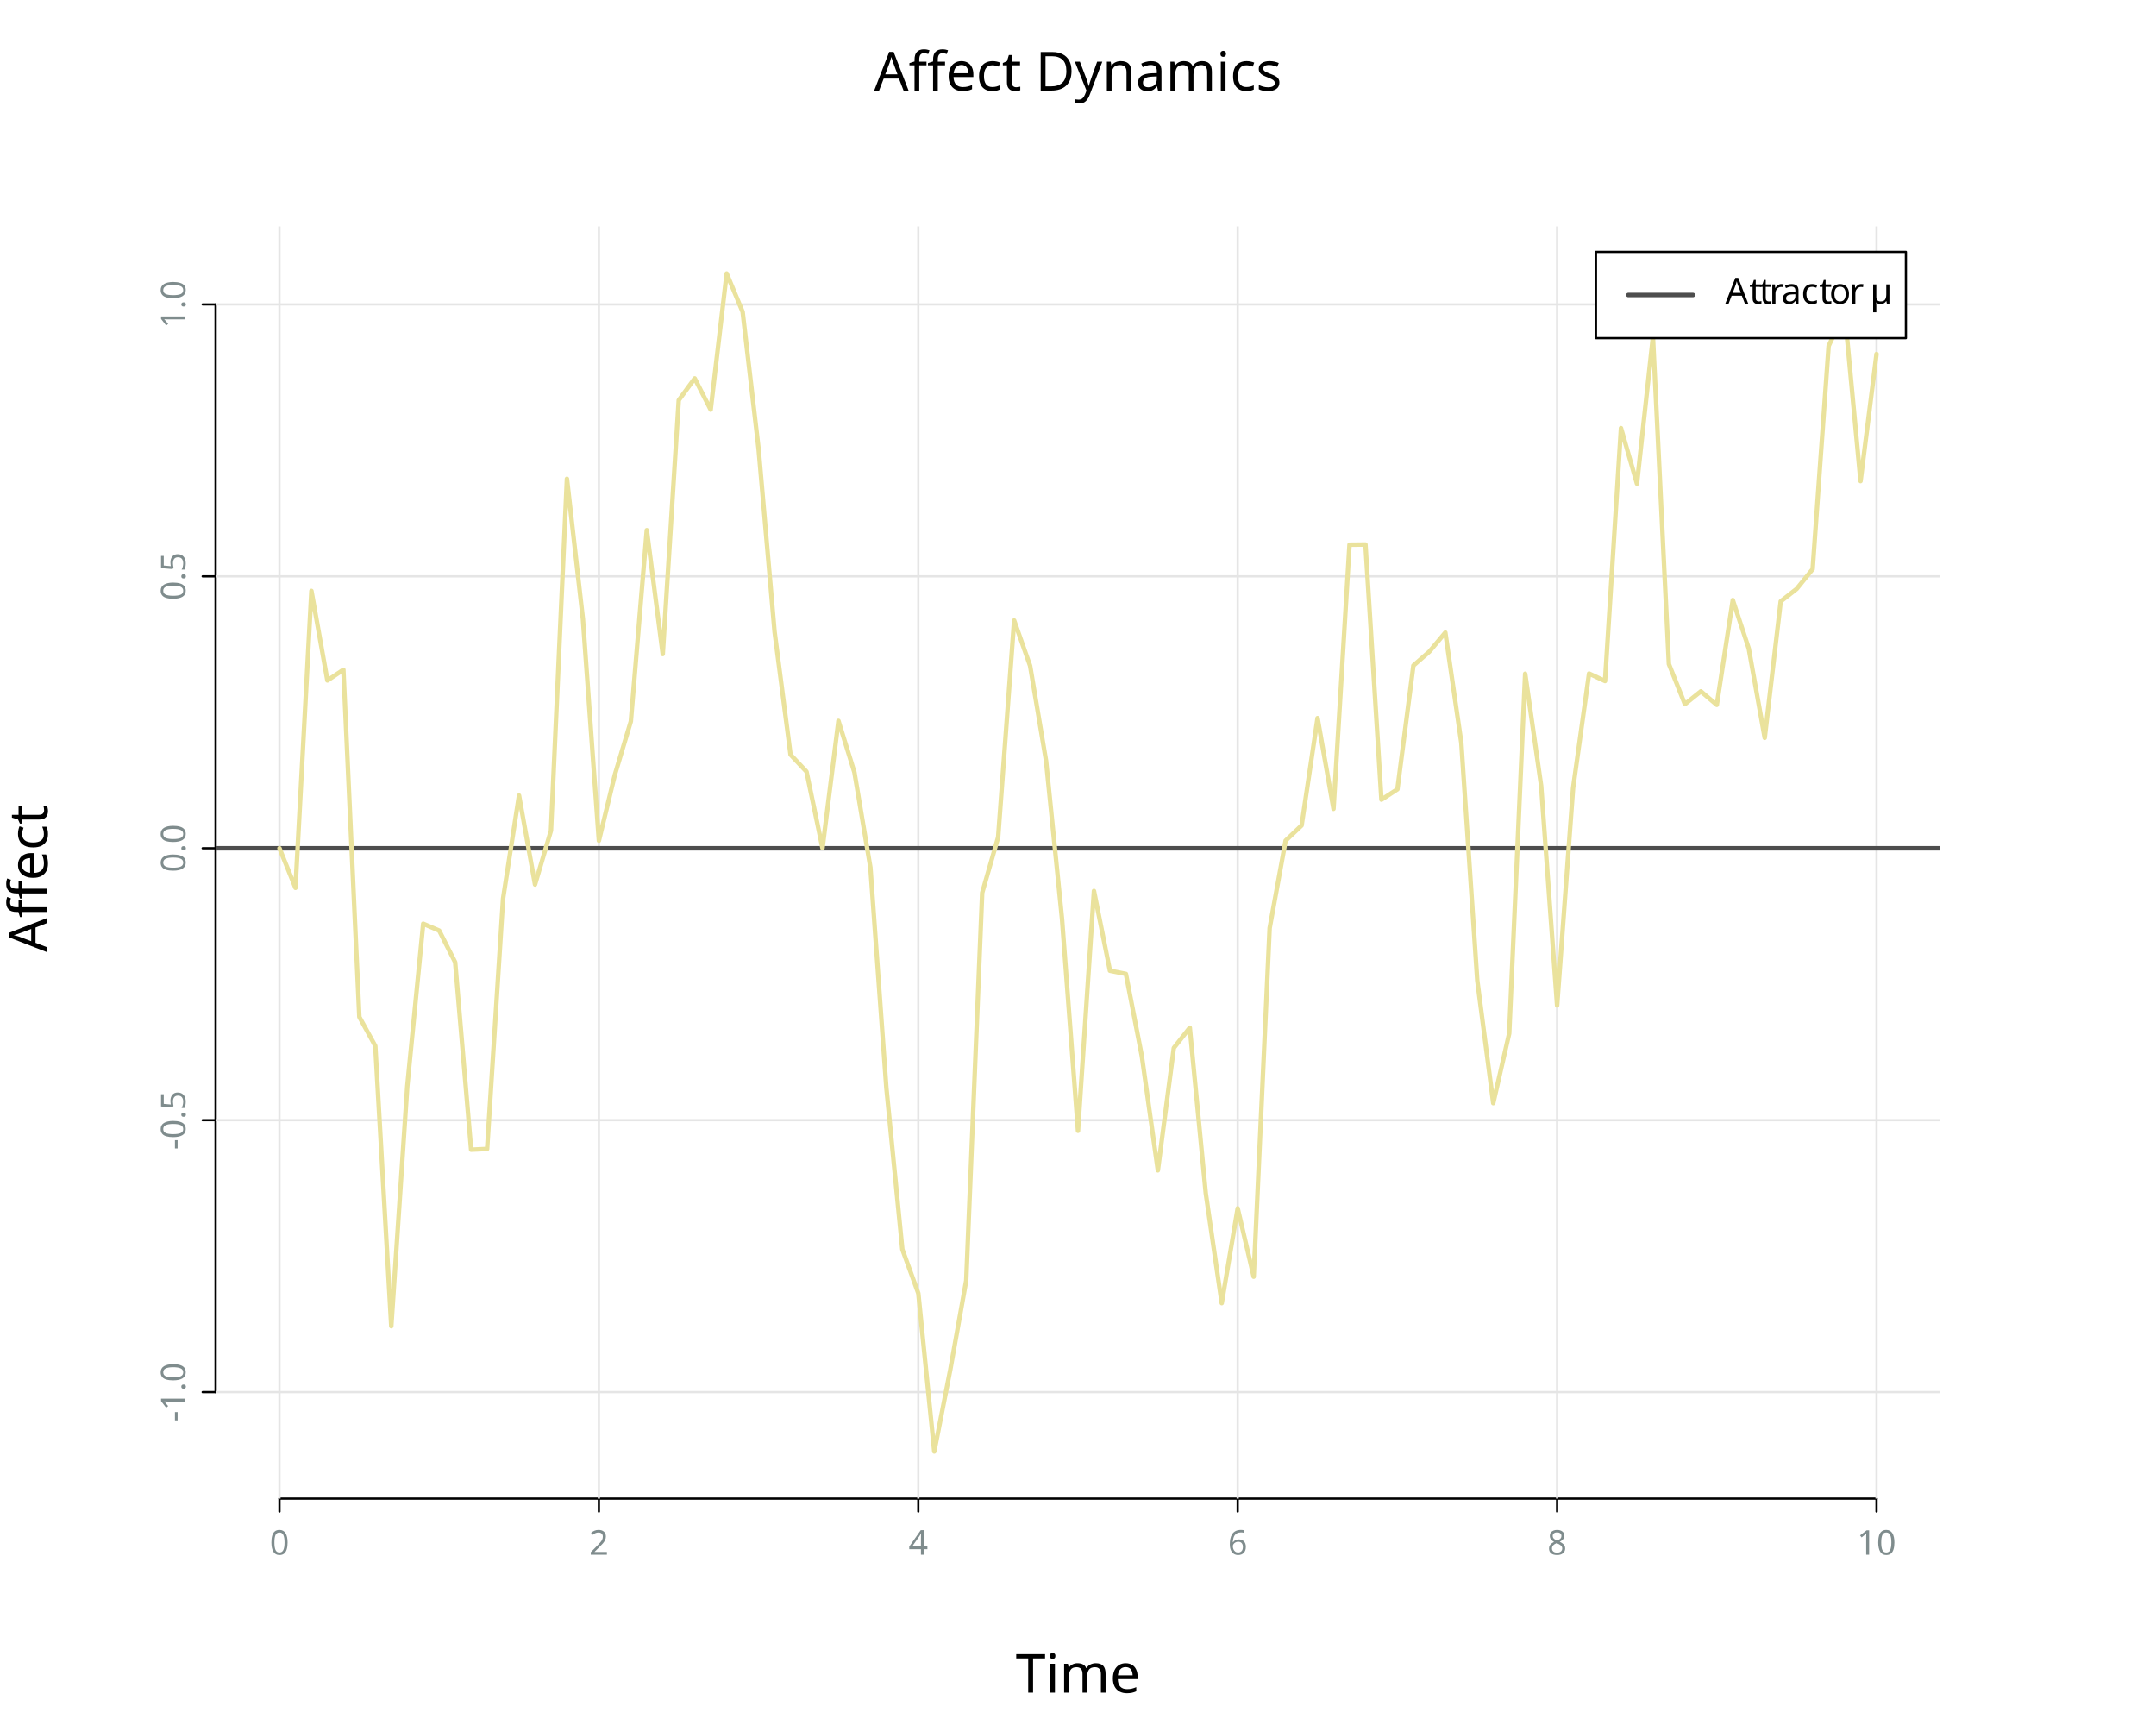
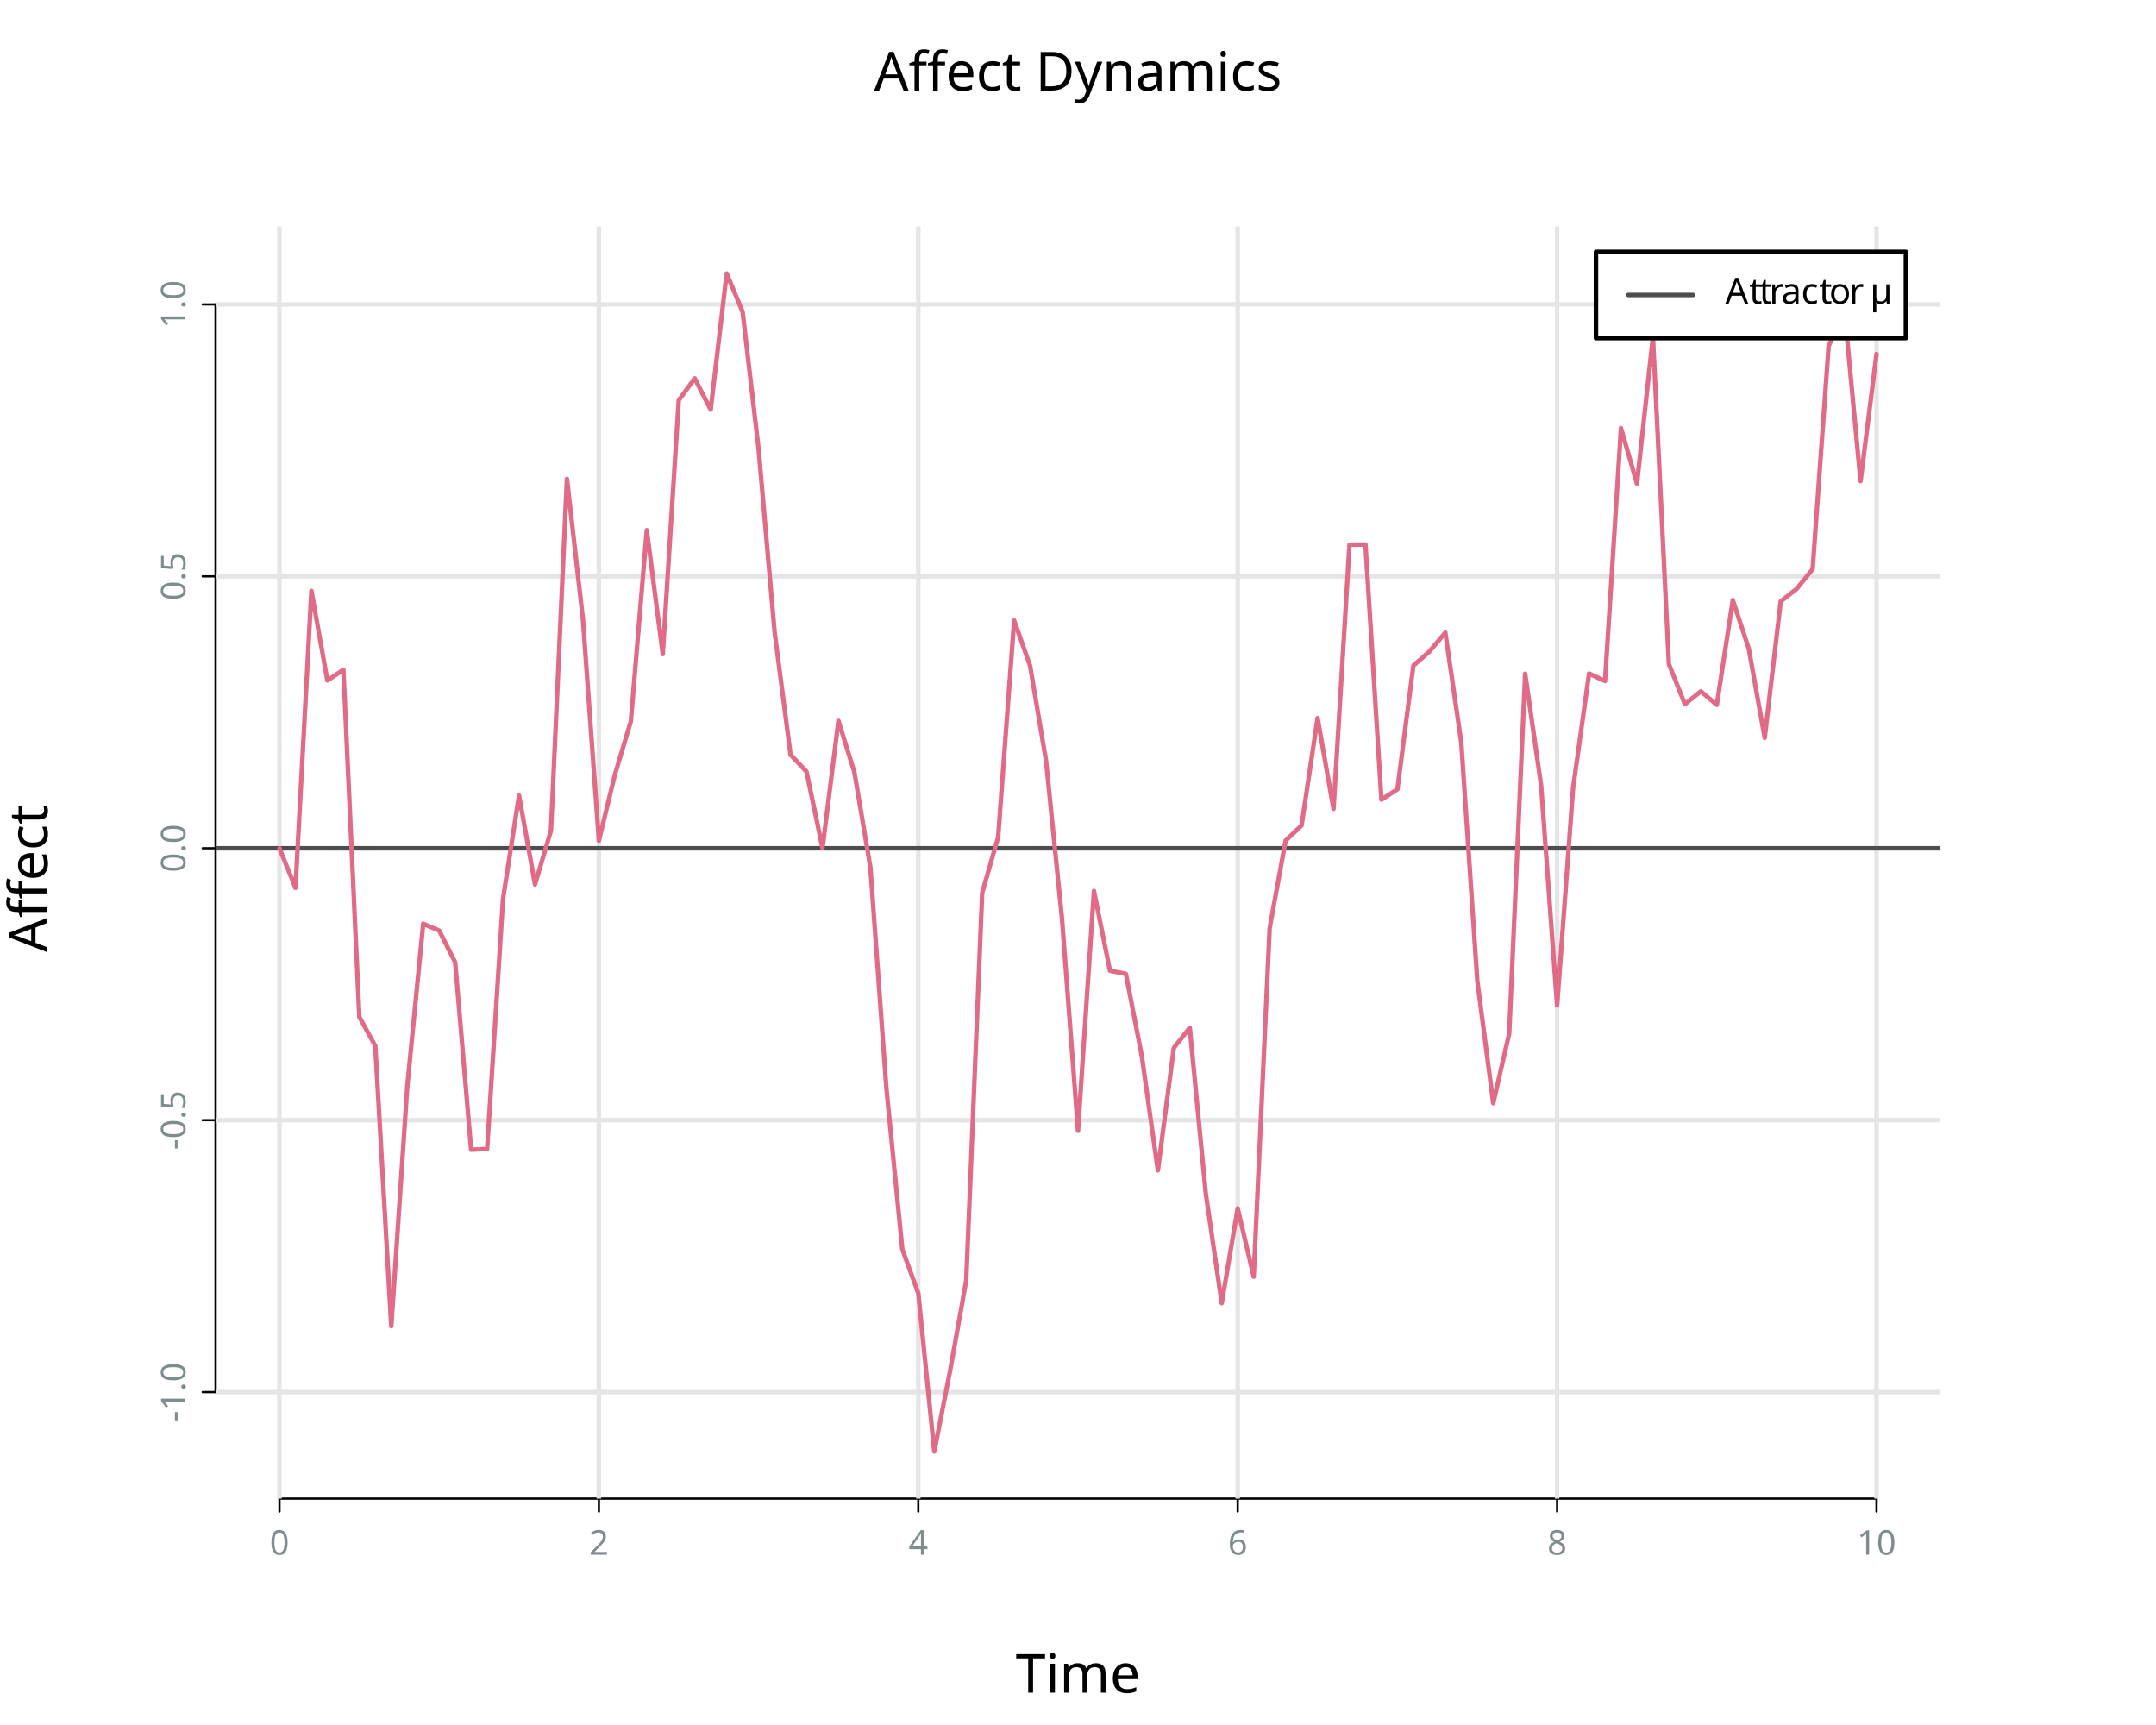
<svg xmlns="http://www.w3.org/2000/svg" class="svglite" data-engine-version="2.0" width="720.00pt" height="576.00pt" viewBox="0 0 720.00 576.00">
  <defs>
    <style type="text/css">
    .svglite line, .svglite polyline, .svglite polygon, .svglite path, .svglite rect, .svglite circle {
      fill: none;
      stroke: #000000;
      stroke-linecap: round;
      stroke-linejoin: round;
      stroke-miterlimit: 10.00;
    }
  </style>
  </defs>
  <rect width="100%" height="100%" style="stroke: none; fill: #FFFFFF;" />
  <defs>
    <clipPath id="cpMC4wMHw3MjAuMDB8MC4wMHw1NzYuMDA=">
      <rect x="0.00" y="0.00" width="720.00" height="576.00" />
    </clipPath>
  </defs>
  <g clip-path="url(#cpMC4wMHw3MjAuMDB8MC4wMHw1NzYuMDA=)">
    <line x1="93.33" y1="500.40" x2="626.67" y2="500.40" style="stroke-width: 0.75;" />
    <line x1="93.33" y1="500.40" x2="93.33" y2="504.72" style="stroke-width: 0.75;" />
    <line x1="200.00" y1="500.40" x2="200.00" y2="504.72" style="stroke-width: 0.75;" />
    <line x1="306.67" y1="500.40" x2="306.67" y2="504.72" style="stroke-width: 0.75;" />
    <line x1="413.33" y1="500.40" x2="413.33" y2="504.72" style="stroke-width: 0.75;" />
    <line x1="520.00" y1="500.40" x2="520.00" y2="504.72" style="stroke-width: 0.75;" />
    <line x1="626.67" y1="500.40" x2="626.67" y2="504.72" style="stroke-width: 0.75;" />
    <text x="93.33" y="519.12" text-anchor="middle" style="font-size: 11.40px; fill: #7F8C8D; font-family: sans;" textLength="6.34px" lengthAdjust="spacingAndGlyphs">0</text>
    <text x="200.00" y="519.12" text-anchor="middle" style="font-size: 11.40px; fill: #7F8C8D; font-family: sans;" textLength="6.34px" lengthAdjust="spacingAndGlyphs">2</text>
    <text x="306.67" y="519.12" text-anchor="middle" style="font-size: 11.40px; fill: #7F8C8D; font-family: sans;" textLength="6.34px" lengthAdjust="spacingAndGlyphs">4</text>
    <text x="413.33" y="519.12" text-anchor="middle" style="font-size: 11.40px; fill: #7F8C8D; font-family: sans;" textLength="6.34px" lengthAdjust="spacingAndGlyphs">6</text>
    <text x="520.00" y="519.12" text-anchor="middle" style="font-size: 11.40px; fill: #7F8C8D; font-family: sans;" textLength="6.34px" lengthAdjust="spacingAndGlyphs">8</text>
    <text x="626.67" y="519.12" text-anchor="middle" style="font-size: 11.40px; fill: #7F8C8D; font-family: sans;" textLength="12.68px" lengthAdjust="spacingAndGlyphs">10</text>
    <line x1="72.00" y1="464.85" x2="72.00" y2="101.65" style="stroke-width: 0.75;" />
    <line x1="72.00" y1="464.85" x2="67.68" y2="464.85" style="stroke-width: 0.75;" />
    <line x1="72.00" y1="374.05" x2="67.68" y2="374.05" style="stroke-width: 0.75;" />
    <line x1="72.00" y1="283.25" x2="67.68" y2="283.25" style="stroke-width: 0.75;" />
    <line x1="72.00" y1="192.45" x2="67.68" y2="192.45" style="stroke-width: 0.75;" />
    <line x1="72.00" y1="101.65" x2="67.68" y2="101.65" style="stroke-width: 0.75;" />
    <text transform="translate(61.92,464.85) rotate(-90)" text-anchor="middle" style="font-size: 11.40px; fill: #7F8C8D; font-family: sans;" textLength="19.64px" lengthAdjust="spacingAndGlyphs">-1.0</text>
    <text transform="translate(61.92,374.05) rotate(-90)" text-anchor="middle" style="font-size: 11.40px; fill: #7F8C8D; font-family: sans;" textLength="19.64px" lengthAdjust="spacingAndGlyphs">-0.5</text>
    <text transform="translate(61.92,283.25) rotate(-90)" text-anchor="middle" style="font-size: 11.40px; fill: #7F8C8D; font-family: sans;" textLength="15.85px" lengthAdjust="spacingAndGlyphs">0.0</text>
    <text transform="translate(61.92,192.45) rotate(-90)" text-anchor="middle" style="font-size: 11.40px; fill: #7F8C8D; font-family: sans;" textLength="15.85px" lengthAdjust="spacingAndGlyphs">0.5</text>
    <text transform="translate(61.92,101.65) rotate(-90)" text-anchor="middle" style="font-size: 11.40px; fill: #7F8C8D; font-family: sans;" textLength="15.85px" lengthAdjust="spacingAndGlyphs">1.0</text>
  </g>
  <defs>
    <clipPath id="cpNzIuMDB8NjQ4LjAwfDc1LjYwfDUwMC40MA==">
      <rect x="72.00" y="75.60" width="576.00" height="424.80" />
    </clipPath>
  </defs>
  <g clip-path="url(#cpNzIuMDB8NjQ4LjAwfDc1LjYwfDUwMC40MA==)">
-     <line x1="72.00" y1="464.85" x2="648.00" y2="464.85" style="stroke-width: 0.75; stroke: #E5E5E5;" />
-     <line x1="72.00" y1="374.05" x2="648.00" y2="374.05" style="stroke-width: 0.75; stroke: #E5E5E5;" />
-     <line x1="72.00" y1="283.25" x2="648.00" y2="283.25" style="stroke-width: 0.75; stroke: #E5E5E5;" />
-     <line x1="72.00" y1="192.45" x2="648.00" y2="192.45" style="stroke-width: 0.75; stroke: #E5E5E5;" />
-     <line x1="72.00" y1="101.65" x2="648.00" y2="101.65" style="stroke-width: 0.75; stroke: #E5E5E5;" />
-     <line x1="93.33" y1="500.40" x2="93.33" y2="75.60" style="stroke-width: 0.75; stroke: #E5E5E5;" />
-     <line x1="200.00" y1="500.40" x2="200.00" y2="75.60" style="stroke-width: 0.75; stroke: #E5E5E5;" />
-     <line x1="306.67" y1="500.40" x2="306.67" y2="75.60" style="stroke-width: 0.75; stroke: #E5E5E5;" />
-     <line x1="413.33" y1="500.40" x2="413.33" y2="75.60" style="stroke-width: 0.75; stroke: #E5E5E5;" />
-     <line x1="520.00" y1="500.40" x2="520.00" y2="75.60" style="stroke-width: 0.75; stroke: #E5E5E5;" />
-     <line x1="626.67" y1="500.40" x2="626.67" y2="75.60" style="stroke-width: 0.75; stroke: #E5E5E5;" />
+     <line x1="72.00" y1="464.85" x2="648.00" y2="464.85" style="stroke-width: 1.50; stroke: #E5E5E5;" />
+     <line x1="72.00" y1="374.05" x2="648.00" y2="374.05" style="stroke-width: 1.50; stroke: #E5E5E5;" />
+     <line x1="72.00" y1="283.25" x2="648.00" y2="283.25" style="stroke-width: 1.50; stroke: #E5E5E5;" />
+     <line x1="72.00" y1="192.45" x2="648.00" y2="192.45" style="stroke-width: 1.50; stroke: #E5E5E5;" />
+     <line x1="72.00" y1="101.65" x2="648.00" y2="101.65" style="stroke-width: 1.50; stroke: #E5E5E5;" />
+     <line x1="93.33" y1="500.40" x2="93.33" y2="75.60" style="stroke-width: 1.50; stroke: #E5E5E5;" />
+     <line x1="200.00" y1="500.40" x2="200.00" y2="75.60" style="stroke-width: 1.50; stroke: #E5E5E5;" />
+     <line x1="306.67" y1="500.40" x2="306.67" y2="75.60" style="stroke-width: 1.50; stroke: #E5E5E5;" />
+     <line x1="413.33" y1="500.40" x2="413.33" y2="75.60" style="stroke-width: 1.50; stroke: #E5E5E5;" />
+     <line x1="520.00" y1="500.40" x2="520.00" y2="75.60" style="stroke-width: 1.50; stroke: #E5E5E5;" />
+     <line x1="626.67" y1="500.40" x2="626.67" y2="75.60" style="stroke-width: 1.50; stroke: #E5E5E5;" />
    <line x1="72.00" y1="283.25" x2="648.00" y2="283.25" style="stroke-width: 1.50; stroke: #4D4D4D;" />
-     <polyline points="93.33,283.25 98.67,296.47 104.00,197.32 109.33,227.21 114.67,223.65 120.00,339.57 125.33,349.27 130.67,442.83 136.00,362.85 141.33,308.44 146.67,310.74 152.00,321.30 157.33,383.90 162.67,383.65 168.00,300.04 173.33,265.63 178.67,295.35 184.00,277.32 189.33,159.88 194.67,206.78 200.00,280.71 205.33,258.71 210.67,240.88 216.00,177.03 221.33,218.40 226.67,133.63 232.00,126.35 237.33,136.79 242.67,91.33 248.00,104.12 253.33,149.87 258.67,210.95 264.00,252.00 269.33,257.66 274.67,283.20 280.00,240.71 285.33,257.90 290.67,289.65 296.00,363.24 301.33,417.15 306.67,431.85 312.00,484.67 317.33,457.47 322.67,427.57 328.00,298.12 333.33,279.55 338.67,207.19 344.00,222.32 349.33,254.04 354.67,306.92 360.00,377.59 365.33,297.51 370.67,324.14 376.00,325.20 381.33,352.74 386.67,390.79 392.00,349.92 397.33,343.16 402.67,398.48 408.00,435.13 413.33,403.48 418.67,426.31 424.00,309.91 429.33,280.70 434.67,275.63 440.00,239.79 445.33,270.09 450.67,181.88 456.00,181.82 461.33,267.02 466.67,263.55 472.00,222.24 477.33,217.59 482.67,211.22 488.00,247.99 493.33,327.33 498.67,368.35 504.00,345.08 509.33,224.97 514.67,262.43 520.00,335.75 525.33,263.17 530.67,224.91 536.00,227.41 541.33,142.96 546.67,161.50 552.00,112.52 557.33,221.74 562.67,235.14 568.00,230.85 573.33,235.37 578.67,200.37 584.00,216.56 589.33,246.37 594.67,200.81 600.00,196.64 605.33,190.05 610.67,115.54 616.00,104.05 621.33,160.64 626.67,118.21 " style="stroke-width: 1.50; stroke: #EAE29C;" />
+     <polyline points="93.33,283.25 98.67,296.47 104.00,197.32 109.33,227.21 114.67,223.65 120.00,339.57 125.33,349.27 130.67,442.83 136.00,362.85 141.33,308.44 146.67,310.74 152.00,321.30 157.33,383.90 162.67,383.65 168.00,300.04 173.33,265.63 178.67,295.35 184.00,277.32 189.33,159.88 194.67,206.78 200.00,280.71 205.33,258.71 210.67,240.88 216.00,177.03 221.33,218.40 226.67,133.63 232.00,126.35 237.33,136.79 242.67,91.33 248.00,104.12 253.33,149.87 258.67,210.95 264.00,252.00 269.33,257.66 274.67,283.20 280.00,240.71 285.33,257.90 290.67,289.65 296.00,363.24 301.33,417.15 306.67,431.85 312.00,484.67 317.33,457.47 322.67,427.57 328.00,298.12 333.33,279.55 338.67,207.19 344.00,222.32 349.33,254.04 354.67,306.92 360.00,377.59 365.33,297.51 370.67,324.14 376.00,325.20 381.33,352.74 386.67,390.79 392.00,349.92 397.33,343.16 402.67,398.48 408.00,435.13 413.33,403.48 418.67,426.31 424.00,309.91 429.33,280.70 434.67,275.63 440.00,239.79 445.33,270.09 450.67,181.88 456.00,181.82 461.33,267.02 466.67,263.55 472.00,222.24 477.33,217.59 482.67,211.22 488.00,247.99 493.33,327.33 498.67,368.35 504.00,345.08 509.33,224.97 514.67,262.43 520.00,335.75 525.33,263.17 530.67,224.91 536.00,227.41 541.33,142.96 546.67,161.50 552.00,112.52 557.33,221.74 562.67,235.14 568.00,230.85 573.33,235.37 578.67,200.37 584.00,216.56 589.33,246.37 594.67,200.81 600.00,196.64 605.33,190.05 610.67,115.54 616.00,104.05 621.33,160.64 626.67,118.21 " style="stroke-width: 1.50; stroke: #E16A86;" />
  </g>
  <g clip-path="url(#cpMC4wMHw3MjAuMDB8MC4wMHw1NzYuMDA=)">
    <text x="360.00" y="30.24" text-anchor="middle" style="font-size: 18.00px; font-family: sans;" textLength="130.08px" lengthAdjust="spacingAndGlyphs">Affect Dynamics</text>
    <text x="360.00" y="565.20" text-anchor="middle" style="font-size: 18.00px; font-family: sans;" textLength="40.00px" lengthAdjust="spacingAndGlyphs">Time</text>
    <text transform="translate(15.84,293.40) rotate(-90)" text-anchor="middle" style="font-size: 18.00px; font-family: sans;" textLength="46.03px" lengthAdjust="spacingAndGlyphs">Affect</text>
  </g>
  <g clip-path="url(#cpNzIuMDB8NjQ4LjAwfDc1LjYwfDUwMC40MA==)">
</g>
  <g clip-path="url(#cpMC4wMHw3MjAuMDB8MC4wMHw1NzYuMDA=)">
-     <rect x="532.97" y="84.10" width="103.51" height="28.80" style="stroke-width: 0.75; fill: #FFFFFF;" />
+     <rect x="532.97" y="84.10" width="103.51" height="28.80" style="stroke-width: 1.50; fill: #FFFFFF;" />
    <line x1="543.77" y1="98.50" x2="565.37" y2="98.50" style="stroke-width: 1.50; stroke: #4D4D4D;" />
    <text x="576.17" y="101.40" style="font-size: 12.00px; font-family: sans;" textLength="8.01px" lengthAdjust="spacingAndGlyphs">A</text>
    <text x="584.17" y="101.40" style="font-size: 12.00px; font-family: sans;" textLength="3.33px" lengthAdjust="spacingAndGlyphs">t</text>
    <text x="587.51" y="101.40" style="font-size: 12.00px; font-family: sans;" textLength="3.33px" lengthAdjust="spacingAndGlyphs">t</text>
    <text x="590.84" y="101.40" style="font-size: 12.00px; font-family: sans;" textLength="4.00px" lengthAdjust="spacingAndGlyphs">r</text>
    <text x="594.84" y="101.40" style="font-size: 12.00px; font-family: sans;" textLength="6.67px" lengthAdjust="spacingAndGlyphs">a</text>
    <text x="601.51" y="101.40" style="font-size: 12.00px; font-family: sans;" textLength="6.00px" lengthAdjust="spacingAndGlyphs">c</text>
    <text x="607.51" y="101.40" style="font-size: 12.00px; font-family: sans;" textLength="3.33px" lengthAdjust="spacingAndGlyphs">t</text>
    <text x="610.85" y="101.40" style="font-size: 12.00px; font-family: sans;" textLength="6.67px" lengthAdjust="spacingAndGlyphs">o</text>
    <text x="617.52" y="101.40" style="font-size: 12.00px; font-family: sans;" textLength="4.00px" lengthAdjust="spacingAndGlyphs">r</text>
    <text x="621.52" y="101.40" style="font-size: 12.00px; font-family: sans;" textLength="3.00px" lengthAdjust="spacingAndGlyphs"> </text>
    <text x="624.52" y="101.40" style="font-size: 12.00px; font-family: sans;" textLength="6.56px" lengthAdjust="spacingAndGlyphs">μ</text>
  </g>
  <defs>
    <clipPath id="cpODcuODR8NjYwLjk2fDEwMi4yNHw0NzAuMTY=">
      <rect x="87.84" y="102.24" width="573.12" height="367.92" />
    </clipPath>
  </defs>
  <g clip-path="url(#cpODcuODR8NjYwLjk2fDEwMi4yNHw0NzAuMTY=)">
</g>
</svg>
